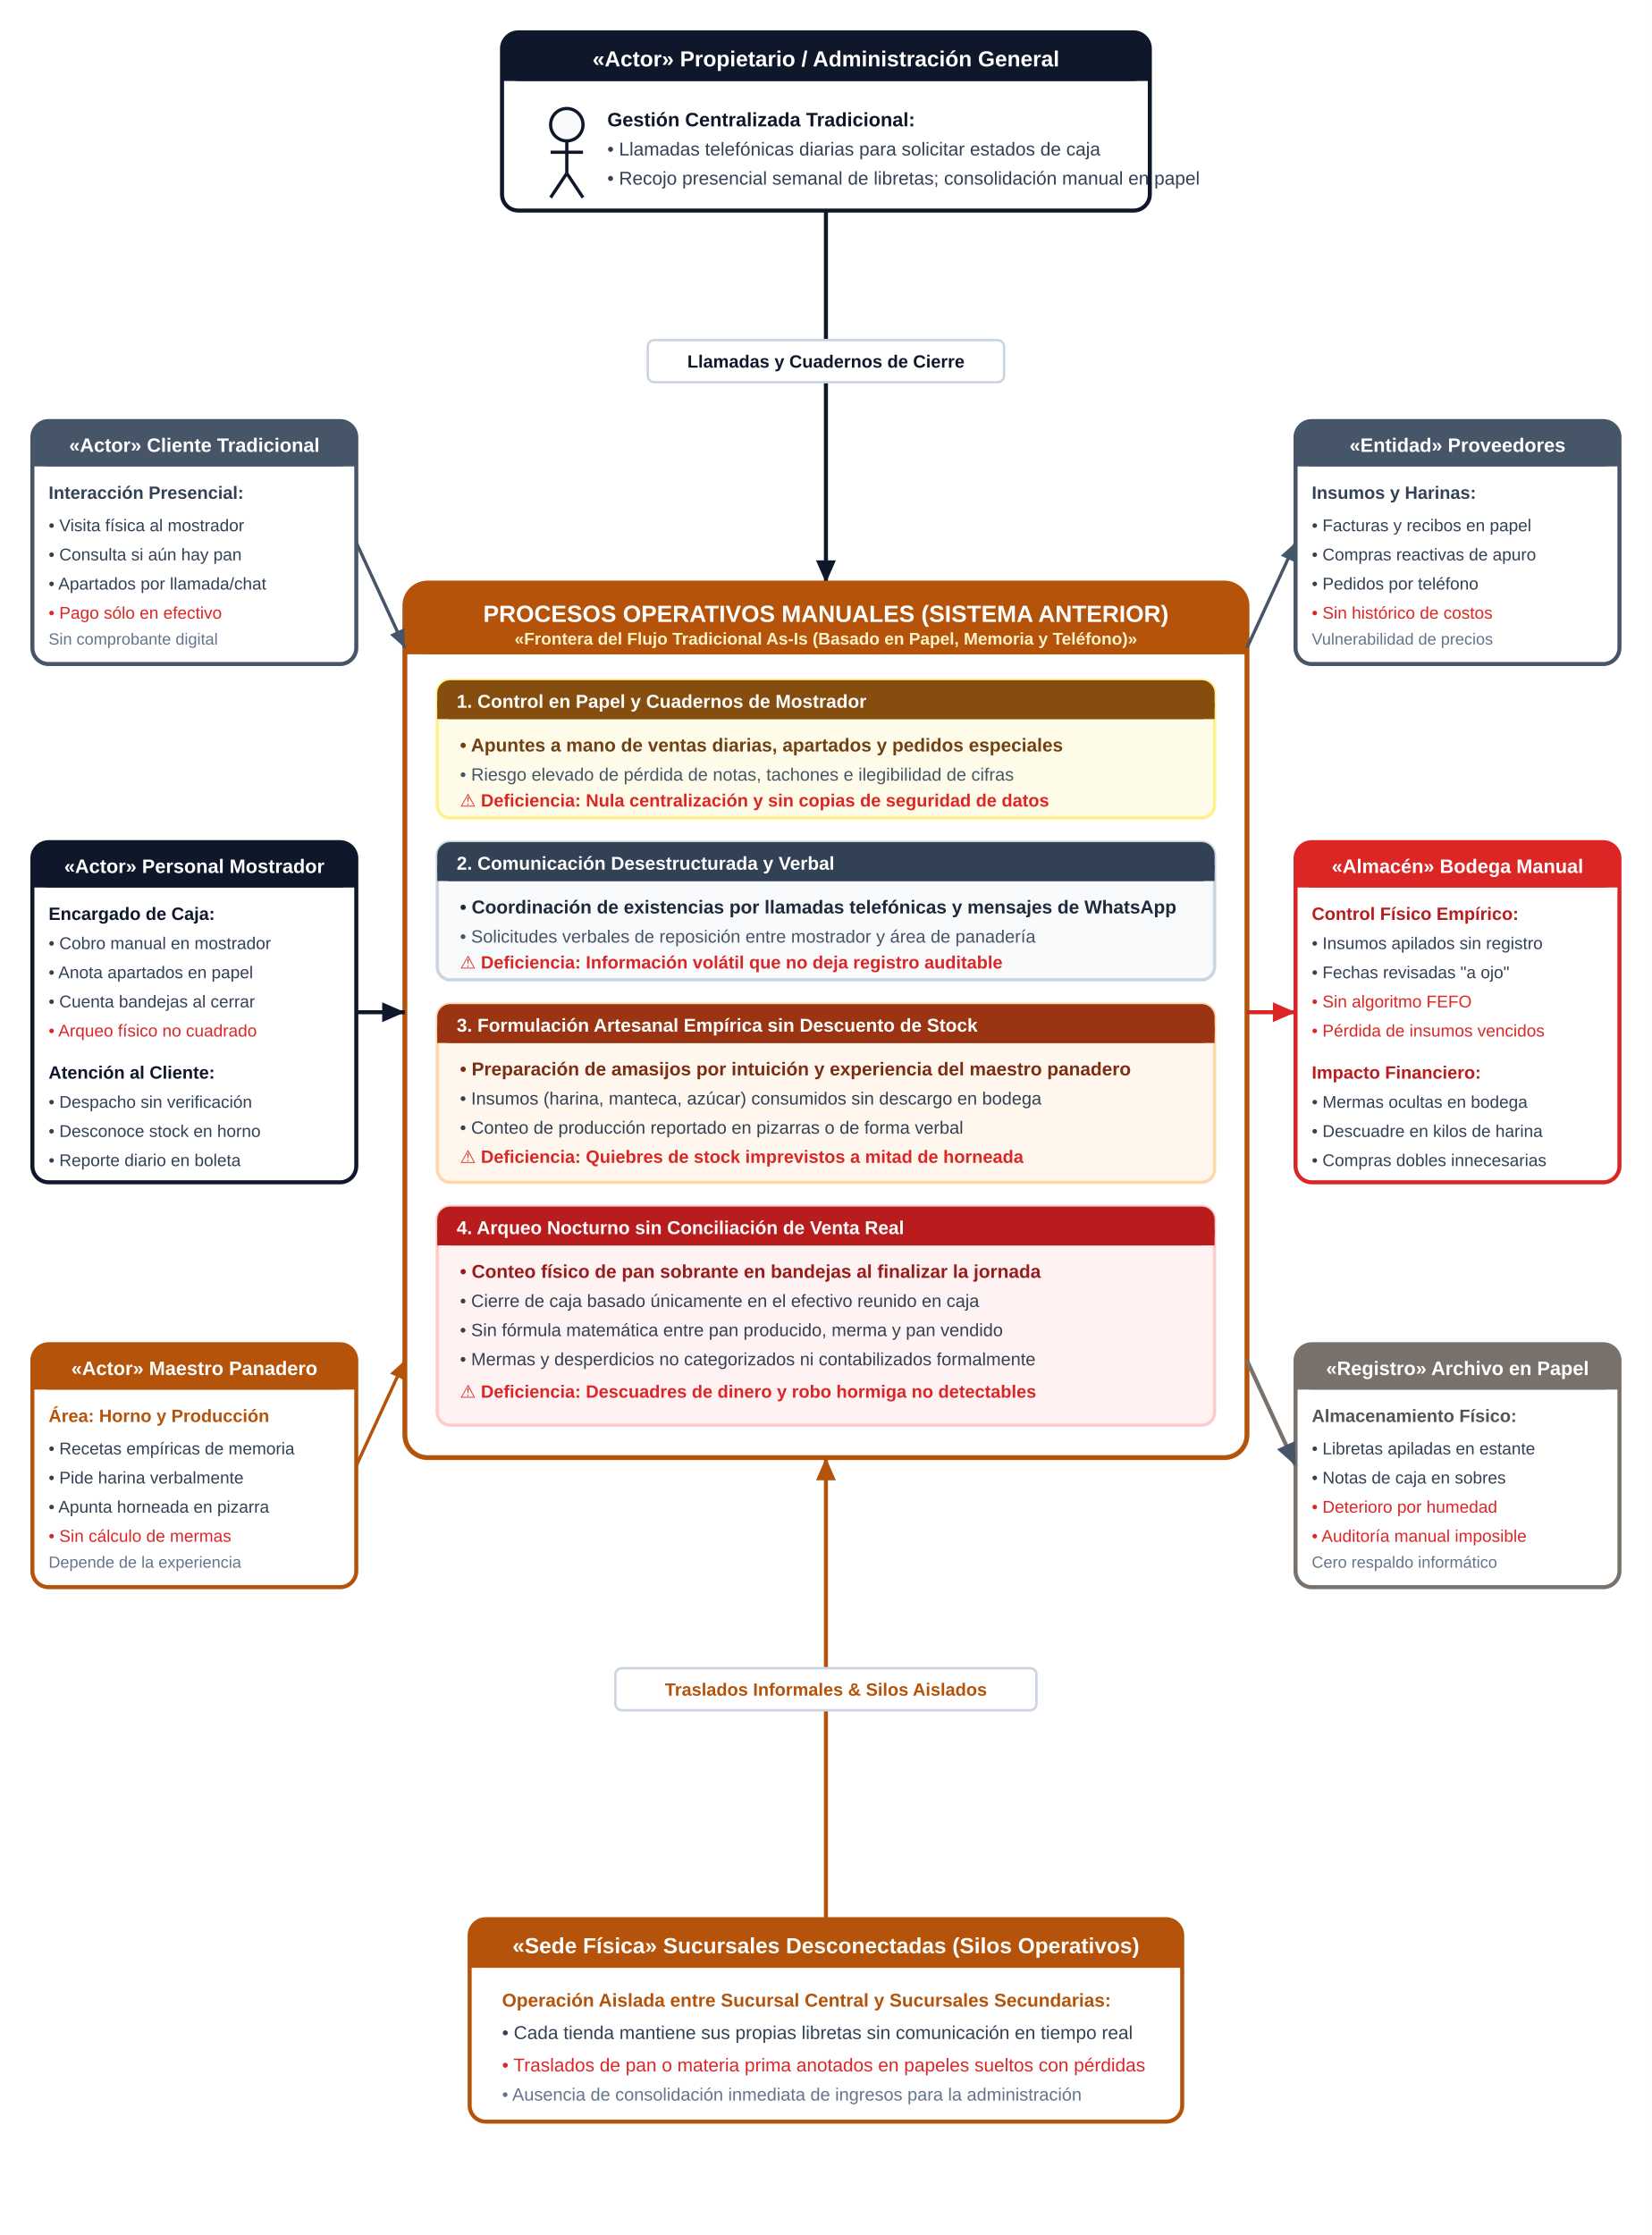
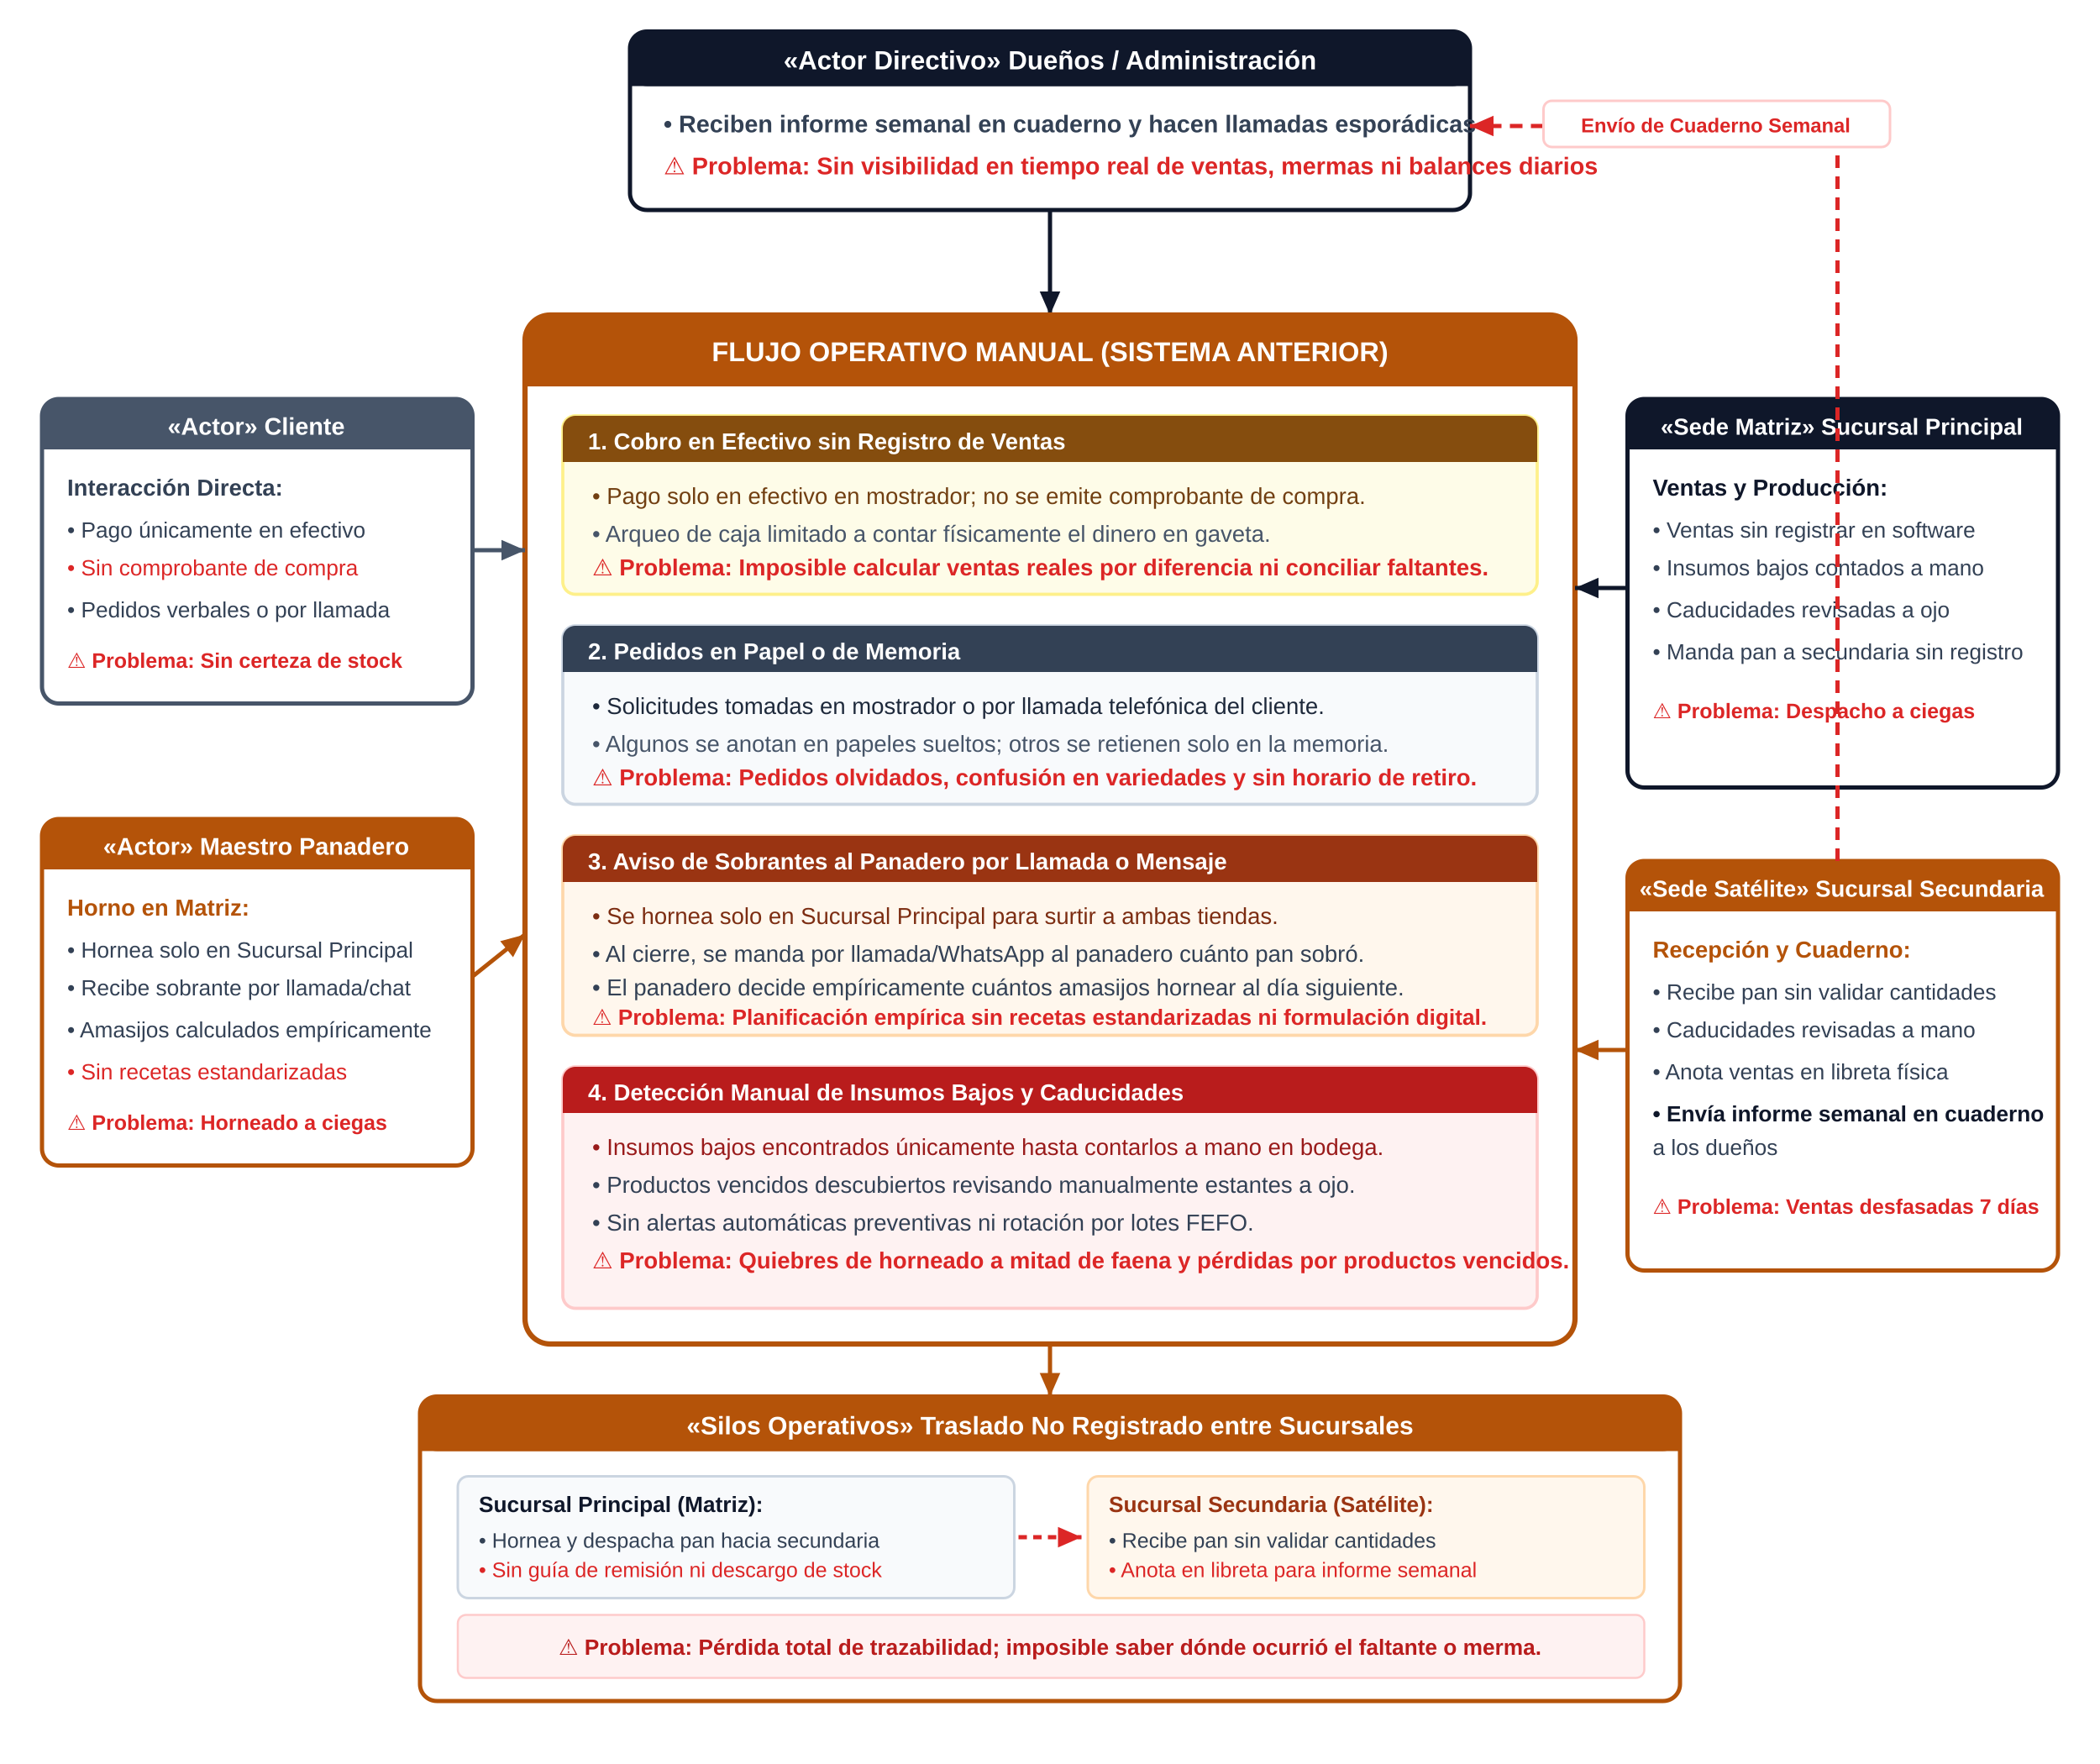
- <svg xmlns="http://www.w3.org/2000/svg" id="diagram-svg" viewBox="0 0 1020 1380" width="1020" height="1380">
+ <svg xmlns="http://www.w3.org/2000/svg" id="diagram-svg" viewBox="0 0 1000 840" width="1000" height="840">
  <defs>
    <marker id="arr-dark" viewBox="0 0 10 10" refX="8" refY="5" markerWidth="7" markerHeight="7" orient="auto-start-reverse">
      <path d="M 0 1.5 L 8 5 L 0 8.5 z" fill="#0f172a" />
    </marker>
    <marker id="arr-amber" viewBox="0 0 10 10" refX="8" refY="5" markerWidth="7" markerHeight="7" orient="auto-start-reverse">
      <path d="M 0 1.5 L 8 5 L 0 8.5 z" fill="#b45309" />
    </marker>
    <marker id="arr-red" viewBox="0 0 10 10" refX="8" refY="5" markerWidth="7" markerHeight="7" orient="auto-start-reverse">
      <path d="M 0 1.5 L 8 5 L 0 8.5 z" fill="#dc2626" />
    </marker>
    <marker id="arr-slate" viewBox="0 0 10 10" refX="8" refY="5" markerWidth="7" markerHeight="7" orient="auto-start-reverse">
      <path d="M 0 1.5 L 8 5 L 0 8.5 z" fill="#475569" />
    </marker>
  </defs>
  <rect width="100%" height="100%" fill="#ffffff" />
-   <g transform="translate(310, 20)">
-     <rect x="0" y="0" width="400" height="110" rx="10" fill="#ffffff" stroke="#0f172a" stroke-width="2.5" />
-     <rect x="0" y="0" width="400" height="30" rx="10" fill="#0f172a" />
-     <rect x="0" y="20" width="400" height="10" fill="#0f172a" />
-     <text x="200" y="21" font-family="Segoe UI, Arial, sans-serif" font-size="13.5" font-weight="800" fill="#ffffff" text-anchor="middle">«Actor» Propietario / Administración General</text>
-     <g transform="translate(25, 42)">
-       <circle cx="15" cy="15" r="10" fill="#f8fafc" stroke="#0f172a" stroke-width="2" />
-       <line x1="15" y1="25" x2="15" y2="45" stroke="#0f172a" stroke-width="2" />
-       <line x1="5" y1="32" x2="25" y2="32" stroke="#0f172a" stroke-width="2" />
-       <line x1="15" y1="45" x2="5" y2="60" stroke="#0f172a" stroke-width="2" />
-       <line x1="15" y1="45" x2="25" y2="60" stroke="#0f172a" stroke-width="2" />
+   <g transform="translate(300, 15)">
+     <rect x="0" y="0" width="400" height="85" rx="8" fill="#ffffff" stroke="#0f172a" stroke-width="2" />
+     <rect x="0" y="0" width="400" height="26" rx="8" fill="#0f172a" />
+     <rect x="0" y="16" width="400" height="10" fill="#0f172a" />
+     <text x="200" y="18" font-family="Segoe UI, Arial, sans-serif" font-size="12.5" font-weight="800" fill="#ffffff" text-anchor="middle">«Actor Directivo» Dueños / Administración</text>
+     <text x="16" y="48" font-family="Segoe UI, Arial, sans-serif" font-size="11.5" font-weight="600" fill="#334155">• Reciben informe semanal en cuaderno y hacen llamadas esporádicas</text>
+     <text x="16" y="68" font-family="Segoe UI, Arial, sans-serif" font-size="11.5" font-weight="700" fill="#dc2626">⚠️ Problema: Sin visibilidad en tiempo real de ventas, mermas ni balances diarios</text>
+   </g>
+   <line x1="500" y1="100" x2="500" y2="150" stroke="#0f172a" stroke-width="2" marker-end="url(#arr-dark)" />
+   <g transform="translate(250, 150)">
+     <rect x="0" y="0" width="500" height="490" rx="12" fill="#ffffff" stroke="#b45309" stroke-width="2.5" />
+     <rect x="0" y="0" width="500" height="34" rx="12" fill="#b45309" />
+     <rect x="0" y="20" width="500" height="14" fill="#b45309" />
+     <text x="250" y="22" font-family="Segoe UI, Arial, sans-serif" font-size="13" font-weight="800" fill="#ffffff" text-anchor="middle">FLUJO OPERATIVO MANUAL (SISTEMA ANTERIOR)</text>
+     <g transform="translate(18, 48)">
+       <rect x="0" y="0" width="464" height="85" rx="6" fill="#fefce8" stroke="#fef08a" stroke-width="1.5" />
+       <rect x="0" y="0" width="464" height="22" rx="6" fill="#854d0e" />
+       <rect x="0" y="12" width="464" height="10" fill="#854d0e" />
+       <text x="12" y="16" font-family="Segoe UI, Arial, sans-serif" font-size="11" font-weight="800" fill="#ffffff">1. Cobro en Efectivo sin Registro de Ventas</text>
+       <text x="14" y="42" font-family="Segoe UI, Arial, sans-serif" font-size="11" fill="#713f12">• Pago solo en efectivo en mostrador; no se emite comprobante de compra.</text>
+       <text x="14" y="60" font-family="Segoe UI, Arial, sans-serif" font-size="11" fill="#475569">• Arqueo de caja limitado a contar físicamente el dinero en gaveta.</text>
+       <text x="14" y="76" font-family="Segoe UI, Arial, sans-serif" font-size="11" font-weight="700" fill="#dc2626">⚠️ Problema: Imposible calcular ventas reales por diferencia ni conciliar faltantes.</text>
    </g>
-     <text x="65" y="58" font-family="Segoe UI, Arial, sans-serif" font-size="12" font-weight="700" fill="#0f172a">Gestión Centralizada Tradicional:</text>
-     <text x="65" y="76" font-family="Segoe UI, Arial, sans-serif" font-size="11.5" fill="#334155">• Llamadas telefónicas diarias para solicitar estados de caja</text>
-     <text x="65" y="94" font-family="Segoe UI, Arial, sans-serif" font-size="11.5" fill="#334155">• Recojo presencial semanal de libretas; consolidación manual en papel</text>
-   </g>
-   <line x1="510" y1="130" x2="510" y2="360" stroke="#0f172a" stroke-width="2.5" marker-end="url(#arr-dark)" />
-   <rect x="400" y="210" width="220" height="26" rx="4" fill="#ffffff" stroke="#cbd5e1" stroke-width="1.5" />
-   <text x="510" y="227" font-family="Segoe UI, Arial, sans-serif" font-size="11" font-weight="700" fill="#0f172a" text-anchor="middle">Llamadas y Cuadernos de Cierre</text>
-   <g transform="translate(250, 360)">
-     <rect x="0" y="0" width="520" height="540" rx="14" fill="#ffffff" stroke="#b45309" stroke-width="3" />
-     <rect x="0" y="0" width="520" height="44" rx="14" fill="#b45309" />
-     <rect x="0" y="24" width="520" height="20" fill="#b45309" />
-     <text x="260" y="24" font-family="Segoe UI, Arial, sans-serif" font-size="14.5" font-weight="800" fill="#ffffff" text-anchor="middle">PROCESOS OPERATIVOS MANUALES (SISTEMA ANTERIOR)</text>
-     <text x="260" y="38" font-family="Segoe UI, Arial, sans-serif" font-size="10.5" font-weight="600" fill="#fef3c7" text-anchor="middle">«Frontera del Flujo Tradicional As-Is (Basado en Papel, Memoria y Teléfono)»</text>
-     <g transform="translate(20, 60)">
-       <rect x="0" y="0" width="480" height="85" rx="8" fill="#fefce8" stroke="#fef08a" stroke-width="2" />
-       <rect x="0" y="0" width="480" height="24" rx="8" fill="#854d0e" />
-       <rect x="0" y="14" width="480" height="10" fill="#854d0e" />
-       <text x="12" y="17" font-family="Segoe UI, Arial, sans-serif" font-size="11.5" font-weight="800" fill="#ffffff">1. Control en Papel y Cuadernos de Mostrador</text>
-       <text x="14" y="44" font-family="Segoe UI, Arial, sans-serif" font-size="11.5" font-weight="700" fill="#713f12">• Apuntes a mano de ventas diarias, apartados y pedidos especiales</text>
-       <text x="14" y="62" font-family="Segoe UI, Arial, sans-serif" font-size="11" fill="#475569">• Riesgo elevado de pérdida de notas, tachones e ilegibilidad de cifras</text>
-       <text x="14" y="78" font-family="Segoe UI, Arial, sans-serif" font-size="11" font-weight="700" fill="#dc2626">⚠️ Deficiencia: Nula centralización y sin copias de seguridad de datos</text>
+     <g transform="translate(18, 148)">
+       <rect x="0" y="0" width="464" height="85" rx="6" fill="#f8fafc" stroke="#cbd5e1" stroke-width="1.5" />
+       <rect x="0" y="0" width="464" height="22" rx="6" fill="#334155" />
+       <rect x="0" y="12" width="464" height="10" fill="#334155" />
+       <text x="12" y="16" font-family="Segoe UI, Arial, sans-serif" font-size="11" font-weight="800" fill="#ffffff">2. Pedidos en Papel o de Memoria</text>
+       <text x="14" y="42" font-family="Segoe UI, Arial, sans-serif" font-size="11" fill="#1e293b">• Solicitudes tomadas en mostrador o por llamada telefónica del cliente.</text>
+       <text x="14" y="60" font-family="Segoe UI, Arial, sans-serif" font-size="11" fill="#475569">• Algunos se anotan en papeles sueltos; otros se retienen solo en la memoria.</text>
+       <text x="14" y="76" font-family="Segoe UI, Arial, sans-serif" font-size="11" font-weight="700" fill="#dc2626">⚠️ Problema: Pedidos olvidados, confusión en variedades y sin horario de retiro.</text>
    </g>
-     <g transform="translate(20, 160)">
-       <rect x="0" y="0" width="480" height="85" rx="8" fill="#f8fafc" stroke="#cbd5e1" stroke-width="2" />
-       <rect x="0" y="0" width="480" height="24" rx="8" fill="#334155" />
-       <rect x="0" y="14" width="480" height="10" fill="#334155" />
-       <text x="12" y="17" font-family="Segoe UI, Arial, sans-serif" font-size="11.5" font-weight="800" fill="#ffffff">2. Comunicación Desestructurada y Verbal</text>
-       <text x="14" y="44" font-family="Segoe UI, Arial, sans-serif" font-size="11.5" font-weight="700" fill="#1e293b">• Coordinación de existencias por llamadas telefónicas y mensajes de WhatsApp</text>
-       <text x="14" y="62" font-family="Segoe UI, Arial, sans-serif" font-size="11" fill="#475569">• Solicitudes verbales de reposición entre mostrador y área de panadería</text>
-       <text x="14" y="78" font-family="Segoe UI, Arial, sans-serif" font-size="11" font-weight="700" fill="#dc2626">⚠️ Deficiencia: Información volátil que no deja registro auditable</text>
+     <g transform="translate(18, 248)">
+       <rect x="0" y="0" width="464" height="95" rx="6" fill="#fff7ed" stroke="#fed7aa" stroke-width="1.5" />
+       <rect x="0" y="0" width="464" height="22" rx="6" fill="#9a3412" />
+       <rect x="0" y="12" width="464" height="10" fill="#9a3412" />
+       <text x="12" y="16" font-family="Segoe UI, Arial, sans-serif" font-size="11" font-weight="800" fill="#ffffff">3. Aviso de Sobrantes al Panadero por Llamada o Mensaje</text>
+       <text x="14" y="42" font-family="Segoe UI, Arial, sans-serif" font-size="11" fill="#7c2d12">• Se hornea solo en Sucursal Principal para surtir a ambas tiendas.</text>
+       <text x="14" y="60" font-family="Segoe UI, Arial, sans-serif" font-size="11" fill="#334155">• Al cierre, se manda por llamada/WhatsApp al panadero cuánto pan sobró.</text>
+       <text x="14" y="76" font-family="Segoe UI, Arial, sans-serif" font-size="11" fill="#334155">• El panadero decide empíricamente cuántos amasijos hornear al día siguiente.</text>
+       <text x="14" y="90" font-family="Segoe UI, Arial, sans-serif" font-size="10.5" font-weight="700" fill="#dc2626">⚠️ Problema: Planificación empírica sin recetas estandarizadas ni formulación digital.</text>
    </g>
-     <g transform="translate(20, 260)">
-       <rect x="0" y="0" width="480" height="110" rx="8" fill="#fff7ed" stroke="#fed7aa" stroke-width="2" />
-       <rect x="0" y="0" width="480" height="24" rx="8" fill="#9a3412" />
-       <rect x="0" y="14" width="480" height="10" fill="#9a3412" />
-       <text x="12" y="17" font-family="Segoe UI, Arial, sans-serif" font-size="11.5" font-weight="800" fill="#ffffff">3. Formulación Artesanal Empírica sin Descuento de Stock</text>
-       <text x="14" y="44" font-family="Segoe UI, Arial, sans-serif" font-size="11.5" font-weight="700" fill="#7c2d12">• Preparación de amasijos por intuición y experiencia del maestro panadero</text>
-       <text x="14" y="62" font-family="Segoe UI, Arial, sans-serif" font-size="11" fill="#334155">• Insumos (harina, manteca, azúcar) consumidos sin descargo en bodega</text>
-       <text x="14" y="80" font-family="Segoe UI, Arial, sans-serif" font-size="11" fill="#334155">• Conteo de producción reportado en pizarras o de forma verbal</text>
-       <text x="14" y="98" font-family="Segoe UI, Arial, sans-serif" font-size="11" font-weight="700" fill="#dc2626">⚠️ Deficiencia: Quiebres de stock imprevistos a mitad de horneada</text>
-     </g>
-     <g transform="translate(20, 385)">
-       <rect x="0" y="0" width="480" height="135" rx="8" fill="#fef2f2" stroke="#fecaca" stroke-width="2" />
-       <rect x="0" y="0" width="480" height="24" rx="8" fill="#b91c1c" />
-       <rect x="0" y="14" width="480" height="10" fill="#b91c1c" />
-       <text x="12" y="17" font-family="Segoe UI, Arial, sans-serif" font-size="11.5" font-weight="800" fill="#ffffff">4. Arqueo Nocturno sin Conciliación de Venta Real</text>
-       <text x="14" y="44" font-family="Segoe UI, Arial, sans-serif" font-size="11.5" font-weight="700" fill="#991b1b">• Conteo físico de pan sobrante en bandejas al finalizar la jornada</text>
-       <text x="14" y="62" font-family="Segoe UI, Arial, sans-serif" font-size="11" fill="#334155">• Cierre de caja basado únicamente en el efectivo reunido en caja</text>
-       <text x="14" y="80" font-family="Segoe UI, Arial, sans-serif" font-size="11" fill="#334155">• Sin fórmula matemática entre pan producido, merma y pan vendido</text>
-       <text x="14" y="98" font-family="Segoe UI, Arial, sans-serif" font-size="11" fill="#334155">• Mermas y desperdicios no categorizados ni contabilizados formalmente</text>
-       <text x="14" y="118" font-family="Segoe UI, Arial, sans-serif" font-size="11" font-weight="700" fill="#dc2626">⚠️ Deficiencia: Descuadres de dinero y robo hormiga no detectables</text>
+     <g transform="translate(18, 358)">
+       <rect x="0" y="0" width="464" height="115" rx="6" fill="#fef2f2" stroke="#fecaca" stroke-width="1.5" />
+       <rect x="0" y="0" width="464" height="22" rx="6" fill="#b91c1c" />
+       <rect x="0" y="12" width="464" height="10" fill="#b91c1c" />
+       <text x="12" y="16" font-family="Segoe UI, Arial, sans-serif" font-size="11" font-weight="800" fill="#ffffff">4. Detección Manual de Insumos Bajos y Caducidades</text>
+       <text x="14" y="42" font-family="Segoe UI, Arial, sans-serif" font-size="11" fill="#991b1b">• Insumos bajos encontrados únicamente hasta contarlos a mano en bodega.</text>
+       <text x="14" y="60" font-family="Segoe UI, Arial, sans-serif" font-size="11" fill="#334155">• Productos vencidos descubiertos revisando manualmente estantes a ojo.</text>
+       <text x="14" y="78" font-family="Segoe UI, Arial, sans-serif" font-size="11" fill="#334155">• Sin alertas automáticas preventivas ni rotación por lotes FEFO.</text>
+       <text x="14" y="96" font-family="Segoe UI, Arial, sans-serif" font-size="11" font-weight="700" fill="#dc2626">⚠️ Problema: Quiebres de horneado a mitad de faena y pérdidas por productos vencidos.</text>
    </g>
  </g>
-   <g transform="translate(20, 260)">
-     <rect x="0" y="0" width="200" height="150" rx="10" fill="#ffffff" stroke="#475569" stroke-width="2.5" />
-     <rect x="0" y="0" width="200" height="28" rx="10" fill="#475569" />
-     <rect x="0" y="18" width="200" height="10" fill="#475569" />
-     <text x="100" y="19" font-family="Segoe UI, Arial, sans-serif" font-size="12" font-weight="800" fill="#ffffff" text-anchor="middle">«Actor» Cliente Tradicional</text>
-     <text x="10" y="48" font-family="Segoe UI, Arial, sans-serif" font-size="11" font-weight="700" fill="#334155">Interacción Presencial:</text>
-     <text x="10" y="68" font-family="Segoe UI, Arial, sans-serif" font-size="10.5" fill="#334155">• Visita física al mostrador</text>
-     <text x="10" y="86" font-family="Segoe UI, Arial, sans-serif" font-size="10.5" fill="#334155">• Consulta si aún hay pan</text>
-     <text x="10" y="104" font-family="Segoe UI, Arial, sans-serif" font-size="10.5" fill="#334155">• Apartados por llamada/chat</text>
-     <text x="10" y="122" font-family="Segoe UI, Arial, sans-serif" font-size="10.5" fill="#dc2626">• Pago sólo en efectivo</text>
-     <text x="10" y="138" font-family="Segoe UI, Arial, sans-serif" font-size="10" fill="#64748b">Sin comprobante digital</text>
+   <g transform="translate(20, 190)">
+     <rect x="0" y="0" width="205" height="145" rx="8" fill="#ffffff" stroke="#475569" stroke-width="2" />
+     <rect x="0" y="0" width="205" height="24" rx="8" fill="#475569" />
+     <rect x="0" y="14" width="205" height="10" fill="#475569" />
+     <text x="102" y="17" font-family="Segoe UI, Arial, sans-serif" font-size="11.5" font-weight="800" fill="#ffffff" text-anchor="middle">«Actor» Cliente</text>
+     <text x="12" y="46" font-family="Segoe UI, Arial, sans-serif" font-size="11" font-weight="700" fill="#334155">Interacción Directa:</text>
+     <text x="12" y="66" font-family="Segoe UI, Arial, sans-serif" font-size="10.5" fill="#334155">• Pago únicamente en efectivo</text>
+     <text x="12" y="84" font-family="Segoe UI, Arial, sans-serif" font-size="10.5" fill="#dc2626">• Sin comprobante de compra</text>
+     <text x="12" y="104" font-family="Segoe UI, Arial, sans-serif" font-size="10.5" fill="#334155">• Pedidos verbales o por llamada</text>
+     <text x="12" y="128" font-family="Segoe UI, Arial, sans-serif" font-size="10" font-weight="700" fill="#dc2626">⚠️ Problema: Sin certeza de stock</text>
  </g>
-   <line x1="220" y1="335" x2="250" y2="400" stroke="#475569" stroke-width="2" marker-end="url(#arr-slate)" />
-   <g transform="translate(20, 520)">
-     <rect x="0" y="0" width="200" height="210" rx="10" fill="#ffffff" stroke="#0f172a" stroke-width="2.5" />
-     <rect x="0" y="0" width="200" height="28" rx="10" fill="#0f172a" />
-     <rect x="0" y="18" width="200" height="10" fill="#0f172a" />
-     <text x="100" y="19" font-family="Segoe UI, Arial, sans-serif" font-size="12" font-weight="800" fill="#ffffff" text-anchor="middle">«Actor» Personal Mostrador</text>
-     <text x="10" y="48" font-family="Segoe UI, Arial, sans-serif" font-size="11" font-weight="700" fill="#0f172a">Encargado de Caja:</text>
-     <text x="10" y="66" font-family="Segoe UI, Arial, sans-serif" font-size="10.5" fill="#334155">• Cobro manual en mostrador</text>
-     <text x="10" y="84" font-family="Segoe UI, Arial, sans-serif" font-size="10.5" fill="#334155">• Anota apartados en papel</text>
-     <text x="10" y="102" font-family="Segoe UI, Arial, sans-serif" font-size="10.5" fill="#334155">• Cuenta bandejas al cerrar</text>
-     <text x="10" y="120" font-family="Segoe UI, Arial, sans-serif" font-size="10.5" fill="#dc2626">• Arqueo físico no cuadrado</text>
-     <text x="10" y="146" font-family="Segoe UI, Arial, sans-serif" font-size="11" font-weight="700" fill="#0f172a">Atención al Cliente:</text>
-     <text x="10" y="164" font-family="Segoe UI, Arial, sans-serif" font-size="10.5" fill="#334155">• Despacho sin verificación</text>
-     <text x="10" y="182" font-family="Segoe UI, Arial, sans-serif" font-size="10.5" fill="#334155">• Desconoce stock en horno</text>
-     <text x="10" y="200" font-family="Segoe UI, Arial, sans-serif" font-size="10.5" fill="#334155">• Reporte diario en boleta</text>
+   <line x1="225" y1="262" x2="250" y2="262" stroke="#475569" stroke-width="2" marker-end="url(#arr-slate)" />
+   <g transform="translate(20, 390)">
+     <rect x="0" y="0" width="205" height="165" rx="8" fill="#ffffff" stroke="#b45309" stroke-width="2" />
+     <rect x="0" y="0" width="205" height="24" rx="8" fill="#b45309" />
+     <rect x="0" y="14" width="205" height="10" fill="#b45309" />
+     <text x="102" y="17" font-family="Segoe UI, Arial, sans-serif" font-size="11.5" font-weight="800" fill="#ffffff" text-anchor="middle">«Actor» Maestro Panadero</text>
+     <text x="12" y="46" font-family="Segoe UI, Arial, sans-serif" font-size="11" font-weight="700" fill="#b45309">Horno en Matriz:</text>
+     <text x="12" y="66" font-family="Segoe UI, Arial, sans-serif" font-size="10.5" fill="#334155">• Hornea solo en Sucursal Principal</text>
+     <text x="12" y="84" font-family="Segoe UI, Arial, sans-serif" font-size="10.5" fill="#334155">• Recibe sobrante por llamada/chat</text>
+     <text x="12" y="104" font-family="Segoe UI, Arial, sans-serif" font-size="10.5" fill="#334155">• Amasijos calculados empíricamente</text>
+     <text x="12" y="124" font-family="Segoe UI, Arial, sans-serif" font-size="10.5" fill="#dc2626">• Sin recetas estandarizadas</text>
+     <text x="12" y="148" font-family="Segoe UI, Arial, sans-serif" font-size="10" font-weight="700" fill="#dc2626">⚠️ Problema: Horneado a ciegas</text>
  </g>
-   <line x1="220" y1="625" x2="250" y2="625" stroke="#0f172a" stroke-width="2.5" marker-end="url(#arr-dark)" />
-   <g transform="translate(20, 830)">
-     <rect x="0" y="0" width="200" height="150" rx="10" fill="#ffffff" stroke="#b45309" stroke-width="2.5" />
-     <rect x="0" y="0" width="200" height="28" rx="10" fill="#b45309" />
-     <rect x="0" y="18" width="200" height="10" fill="#b45309" />
-     <text x="100" y="19" font-family="Segoe UI, Arial, sans-serif" font-size="12" font-weight="800" fill="#ffffff" text-anchor="middle">«Actor» Maestro Panadero</text>
-     <text x="10" y="48" font-family="Segoe UI, Arial, sans-serif" font-size="11" font-weight="700" fill="#b45309">Área: Horno y Producción</text>
-     <text x="10" y="68" font-family="Segoe UI, Arial, sans-serif" font-size="10.5" fill="#334155">• Recetas empíricas de memoria</text>
-     <text x="10" y="86" font-family="Segoe UI, Arial, sans-serif" font-size="10.5" fill="#334155">• Pide harina verbalmente</text>
-     <text x="10" y="104" font-family="Segoe UI, Arial, sans-serif" font-size="10.5" fill="#334155">• Apunta horneada en pizarra</text>
-     <text x="10" y="122" font-family="Segoe UI, Arial, sans-serif" font-size="10.5" fill="#dc2626">• Sin cálculo de mermas</text>
-     <text x="10" y="138" font-family="Segoe UI, Arial, sans-serif" font-size="10" fill="#64748b">Depende de la experiencia</text>
+   <line x1="225" y1="465" x2="250" y2="445" stroke="#b45309" stroke-width="2" marker-end="url(#arr-amber)" />
+   <g transform="translate(775, 190)">
+     <rect x="0" y="0" width="205" height="185" rx="8" fill="#ffffff" stroke="#0f172a" stroke-width="2" />
+     <rect x="0" y="0" width="205" height="24" rx="8" fill="#0f172a" />
+     <rect x="0" y="14" width="205" height="10" fill="#0f172a" />
+     <text x="102" y="17" font-family="Segoe UI, Arial, sans-serif" font-size="11" font-weight="800" fill="#ffffff" text-anchor="middle">«Sede Matriz» Sucursal Principal</text>
+     <text x="12" y="46" font-family="Segoe UI, Arial, sans-serif" font-size="11" font-weight="700" fill="#0f172a">Ventas y Producción:</text>
+     <text x="12" y="66" font-family="Segoe UI, Arial, sans-serif" font-size="10.5" fill="#334155">• Ventas sin registrar en software</text>
+     <text x="12" y="84" font-family="Segoe UI, Arial, sans-serif" font-size="10.5" fill="#334155">• Insumos bajos contados a mano</text>
+     <text x="12" y="104" font-family="Segoe UI, Arial, sans-serif" font-size="10.5" fill="#334155">• Caducidades revisadas a ojo</text>
+     <text x="12" y="124" font-family="Segoe UI, Arial, sans-serif" font-size="10.5" fill="#334155">• Manda pan a secundaria sin registro</text>
+     <text x="12" y="152" font-family="Segoe UI, Arial, sans-serif" font-size="10" font-weight="700" fill="#dc2626">⚠️ Problema: Despacho a ciegas</text>
  </g>
-   <line x1="220" y1="905" x2="250" y2="840" stroke="#b45309" stroke-width="2" marker-end="url(#arr-amber)" />
-   <g transform="translate(800, 260)">
-     <rect x="0" y="0" width="200" height="150" rx="10" fill="#ffffff" stroke="#475569" stroke-width="2.5" />
-     <rect x="0" y="0" width="200" height="28" rx="10" fill="#475569" />
-     <rect x="0" y="18" width="200" height="10" fill="#475569" />
-     <text x="100" y="19" font-family="Segoe UI, Arial, sans-serif" font-size="12" font-weight="800" fill="#ffffff" text-anchor="middle">«Entidad» Proveedores</text>
-     <text x="10" y="48" font-family="Segoe UI, Arial, sans-serif" font-size="11" font-weight="700" fill="#334155">Insumos y Harinas:</text>
-     <text x="10" y="68" font-family="Segoe UI, Arial, sans-serif" font-size="10.5" fill="#334155">• Facturas y recibos en papel</text>
-     <text x="10" y="86" font-family="Segoe UI, Arial, sans-serif" font-size="10.5" fill="#334155">• Compras reactivas de apuro</text>
-     <text x="10" y="104" font-family="Segoe UI, Arial, sans-serif" font-size="10.5" fill="#334155">• Pedidos por teléfono</text>
-     <text x="10" y="122" font-family="Segoe UI, Arial, sans-serif" font-size="10.5" fill="#dc2626">• Sin histórico de costos</text>
-     <text x="10" y="138" font-family="Segoe UI, Arial, sans-serif" font-size="10" fill="#64748b">Vulnerabilidad de precios</text>
+   <line x1="775" y1="280" x2="750" y2="280" stroke="#0f172a" stroke-width="2" marker-end="url(#arr-dark)" />
+   <g transform="translate(775, 410)">
+     <rect x="0" y="0" width="205" height="195" rx="8" fill="#ffffff" stroke="#b45309" stroke-width="2" />
+     <rect x="0" y="0" width="205" height="24" rx="8" fill="#b45309" />
+     <rect x="0" y="14" width="205" height="10" fill="#b45309" />
+     <text x="102" y="17" font-family="Segoe UI, Arial, sans-serif" font-size="11" font-weight="800" fill="#ffffff" text-anchor="middle">«Sede Satélite» Sucursal Secundaria</text>
+     <text x="12" y="46" font-family="Segoe UI, Arial, sans-serif" font-size="11" font-weight="700" fill="#b45309">Recepción y Cuaderno:</text>
+     <text x="12" y="66" font-family="Segoe UI, Arial, sans-serif" font-size="10.5" fill="#334155">• Recibe pan sin validar cantidades</text>
+     <text x="12" y="84" font-family="Segoe UI, Arial, sans-serif" font-size="10.5" fill="#334155">• Caducidades revisadas a mano</text>
+     <text x="12" y="104" font-family="Segoe UI, Arial, sans-serif" font-size="10.5" fill="#334155">• Anota ventas en libreta física</text>
+     <text x="12" y="124" font-family="Segoe UI, Arial, sans-serif" font-size="10.5" font-weight="700" fill="#0f172a">• Envía informe semanal en cuaderno</text>
+     <text x="12" y="140" font-family="Segoe UI, Arial, sans-serif" font-size="10.5" fill="#334155">  a los dueños</text>
+     <text x="12" y="168" font-family="Segoe UI, Arial, sans-serif" font-size="10" font-weight="700" fill="#dc2626">⚠️ Problema: Ventas desfasadas 7 días</text>
  </g>
-   <line x1="770" y1="400" x2="800" y2="335" stroke="#475569" stroke-width="2" marker-end="url(#arr-slate)" />
-   <g transform="translate(800, 520)">
-     <rect x="0" y="0" width="200" height="210" rx="10" fill="#ffffff" stroke="#dc2626" stroke-width="2.5" />
-     <rect x="0" y="0" width="200" height="28" rx="10" fill="#dc2626" />
-     <rect x="0" y="18" width="200" height="10" fill="#dc2626" />
-     <text x="100" y="19" font-family="Segoe UI, Arial, sans-serif" font-size="12" font-weight="800" fill="#ffffff" text-anchor="middle">«Almacén» Bodega Manual</text>
-     <text x="10" y="48" font-family="Segoe UI, Arial, sans-serif" font-size="11" font-weight="700" fill="#b91c1c">Control Físico Empírico:</text>
-     <text x="10" y="66" font-family="Segoe UI, Arial, sans-serif" font-size="10.5" fill="#334155">• Insumos apilados sin registro</text>
-     <text x="10" y="84" font-family="Segoe UI, Arial, sans-serif" font-size="10.5" fill="#334155">• Fechas revisadas "a ojo"</text>
-     <text x="10" y="102" font-family="Segoe UI, Arial, sans-serif" font-size="10.5" fill="#dc2626">• Sin algoritmo FEFO</text>
-     <text x="10" y="120" font-family="Segoe UI, Arial, sans-serif" font-size="10.5" fill="#dc2626">• Pérdida de insumos vencidos</text>
-     <text x="10" y="146" font-family="Segoe UI, Arial, sans-serif" font-size="11" font-weight="700" fill="#b91c1c">Impacto Financiero:</text>
-     <text x="10" y="164" font-family="Segoe UI, Arial, sans-serif" font-size="10.5" fill="#334155">• Mermas ocultas en bodega</text>
-     <text x="10" y="182" font-family="Segoe UI, Arial, sans-serif" font-size="10.5" fill="#334155">• Descuadre en kilos de harina</text>
-     <text x="10" y="200" font-family="Segoe UI, Arial, sans-serif" font-size="10.5" fill="#334155">• Compras dobles innecesarias</text>
+   <line x1="775" y1="500" x2="750" y2="500" stroke="#b45309" stroke-width="2" marker-end="url(#arr-amber)" />
+   <path d="M 875 410 L 875 60 L 700 60" fill="none" stroke="#dc2626" stroke-width="2" stroke-dasharray="6,4" marker-end="url(#arr-red)" />
+   <rect x="735" y="48" width="165" height="22" rx="4" fill="#ffffff" stroke="#fecaca" stroke-width="1.2" />
+   <text x="817" y="63" font-family="Segoe UI, Arial, sans-serif" font-size="9.5" font-weight="700" fill="#dc2626" text-anchor="middle">Envío de Cuaderno Semanal</text>
+   <g transform="translate(200, 665)">
+     <rect x="0" y="0" width="600" height="145" rx="8" fill="#ffffff" stroke="#b45309" stroke-width="2" />
+     <rect x="0" y="0" width="600" height="26" rx="8" fill="#b45309" />
+     <rect x="0" y="16" width="600" height="10" fill="#b45309" />
+     <text x="300" y="18" font-family="Segoe UI, Arial, sans-serif" font-size="12" font-weight="800" fill="#ffffff" text-anchor="middle">«Silos Operativos» Traslado No Registrado entre Sucursales</text>
+     <rect x="18" y="38" width="265" height="58" rx="5" fill="#f8fafc" stroke="#cbd5e1" stroke-width="1.2" />
+     <text x="28" y="55" font-family="Segoe UI, Arial, sans-serif" font-size="10.5" font-weight="700" fill="#0f172a">Sucursal Principal (Matriz):</text>
+     <text x="28" y="72" font-family="Segoe UI, Arial, sans-serif" font-size="10" fill="#334155">• Hornea y despacha pan hacia secundaria</text>
+     <text x="28" y="86" font-family="Segoe UI, Arial, sans-serif" font-size="10" fill="#dc2626">• Sin guía de remisión ni descargo de stock</text>
+     <line x1="285" y1="67" x2="315" y2="67" stroke="#dc2626" stroke-width="2" stroke-dasharray="4,3" marker-end="url(#arr-red)" />
+     <rect x="318" y="38" width="265" height="58" rx="5" fill="#fff7ed" stroke="#fed7aa" stroke-width="1.2" />
+     <text x="328" y="55" font-family="Segoe UI, Arial, sans-serif" font-size="10.5" font-weight="700" fill="#9a3412">Sucursal Secundaria (Satélite):</text>
+     <text x="328" y="72" font-family="Segoe UI, Arial, sans-serif" font-size="10" fill="#334155">• Recibe pan sin validar cantidades</text>
+     <text x="328" y="86" font-family="Segoe UI, Arial, sans-serif" font-size="10" fill="#dc2626">• Anota en libreta para informe semanal</text>
+     <rect x="18" y="104" width="565" height="30" rx="4" fill="#fef2f2" stroke="#fecaca" stroke-width="1" />
+     <text x="300" y="123" font-family="Segoe UI, Arial, sans-serif" font-size="10.5" font-weight="700" fill="#b91c1c" text-anchor="middle">⚠️ Problema: Pérdida total de trazabilidad; imposible saber dónde ocurrió el faltante o merma.</text>
  </g>
-   <line x1="770" y1="625" x2="800" y2="625" stroke="#dc2626" stroke-width="2.5" marker-end="url(#arr-red)" />
-   <g transform="translate(800, 830)">
-     <rect x="0" y="0" width="200" height="150" rx="10" fill="#ffffff" stroke="#78716c" stroke-width="2.5" />
-     <rect x="0" y="0" width="200" height="28" rx="10" fill="#78716c" />
-     <rect x="0" y="18" width="200" height="10" fill="#78716c" />
-     <text x="100" y="19" font-family="Segoe UI, Arial, sans-serif" font-size="12" font-weight="800" fill="#ffffff" text-anchor="middle">«Registro» Archivo en Papel</text>
-     <text x="10" y="48" font-family="Segoe UI, Arial, sans-serif" font-size="11" font-weight="700" fill="#57534e">Almacenamiento Físico:</text>
-     <text x="10" y="68" font-family="Segoe UI, Arial, sans-serif" font-size="10.5" fill="#334155">• Libretas apiladas en estante</text>
-     <text x="10" y="86" font-family="Segoe UI, Arial, sans-serif" font-size="10.5" fill="#334155">• Notas de caja en sobres</text>
-     <text x="10" y="104" font-family="Segoe UI, Arial, sans-serif" font-size="10.5" fill="#dc2626">• Deterioro por humedad</text>
-     <text x="10" y="122" font-family="Segoe UI, Arial, sans-serif" font-size="10.5" fill="#dc2626">• Auditoría manual imposible</text>
-     <text x="10" y="138" font-family="Segoe UI, Arial, sans-serif" font-size="10" fill="#64748b">Cero respaldo informático</text>
-   </g>
-   <line x1="770" y1="840" x2="800" y2="905" stroke="#78716c" stroke-width="2.5" marker-end="url(#arr-slate)" />
-   <g transform="translate(290, 1185)">
-     <rect x="0" y="0" width="440" height="125" rx="10" fill="#ffffff" stroke="#b45309" stroke-width="2.5" />
-     <rect x="0" y="0" width="440" height="30" rx="10" fill="#b45309" />
-     <rect x="0" y="20" width="440" height="10" fill="#b45309" />
-     <text x="220" y="21" font-family="Segoe UI, Arial, sans-serif" font-size="13.5" font-weight="800" fill="#ffffff" text-anchor="middle">«Sede Física» Sucursales Desconectadas (Silos Operativos)</text>
-     <text x="20" y="54" font-family="Segoe UI, Arial, sans-serif" font-size="11.5" font-weight="700" fill="#b45309">Operación Aislada entre Sucursal Central y Sucursales Secundarias:</text>
-     <text x="20" y="74" font-family="Segoe UI, Arial, sans-serif" font-size="11.5" fill="#334155">• Cada tienda mantiene sus propias libretas sin comunicación en tiempo real</text>
-     <text x="20" y="94" font-family="Segoe UI, Arial, sans-serif" font-size="11.5" fill="#dc2626">• Traslados de pan o materia prima anotados en papeles sueltos con pérdidas</text>
-     <text x="20" y="112" font-family="Segoe UI, Arial, sans-serif" font-size="11" fill="#64748b">• Ausencia de consolidación inmediata de ingresos para la administración</text>
-   </g>
-   <line x1="510" y1="1185" x2="510" y2="900" stroke="#b45309" stroke-width="2.5" marker-end="url(#arr-amber)" />
-   <rect x="380" y="1030" width="260" height="26" rx="4" fill="#ffffff" stroke="#cbd5e1" stroke-width="1.5" />
-   <text x="510" y="1047" font-family="Segoe UI, Arial, sans-serif" font-size="11" font-weight="700" fill="#b45309" text-anchor="middle">Traslados Informales &amp; Silos Aislados</text>
+   <line x1="500" y1="640" x2="500" y2="665" stroke="#b45309" stroke-width="2" marker-end="url(#arr-amber)" />
</svg>
